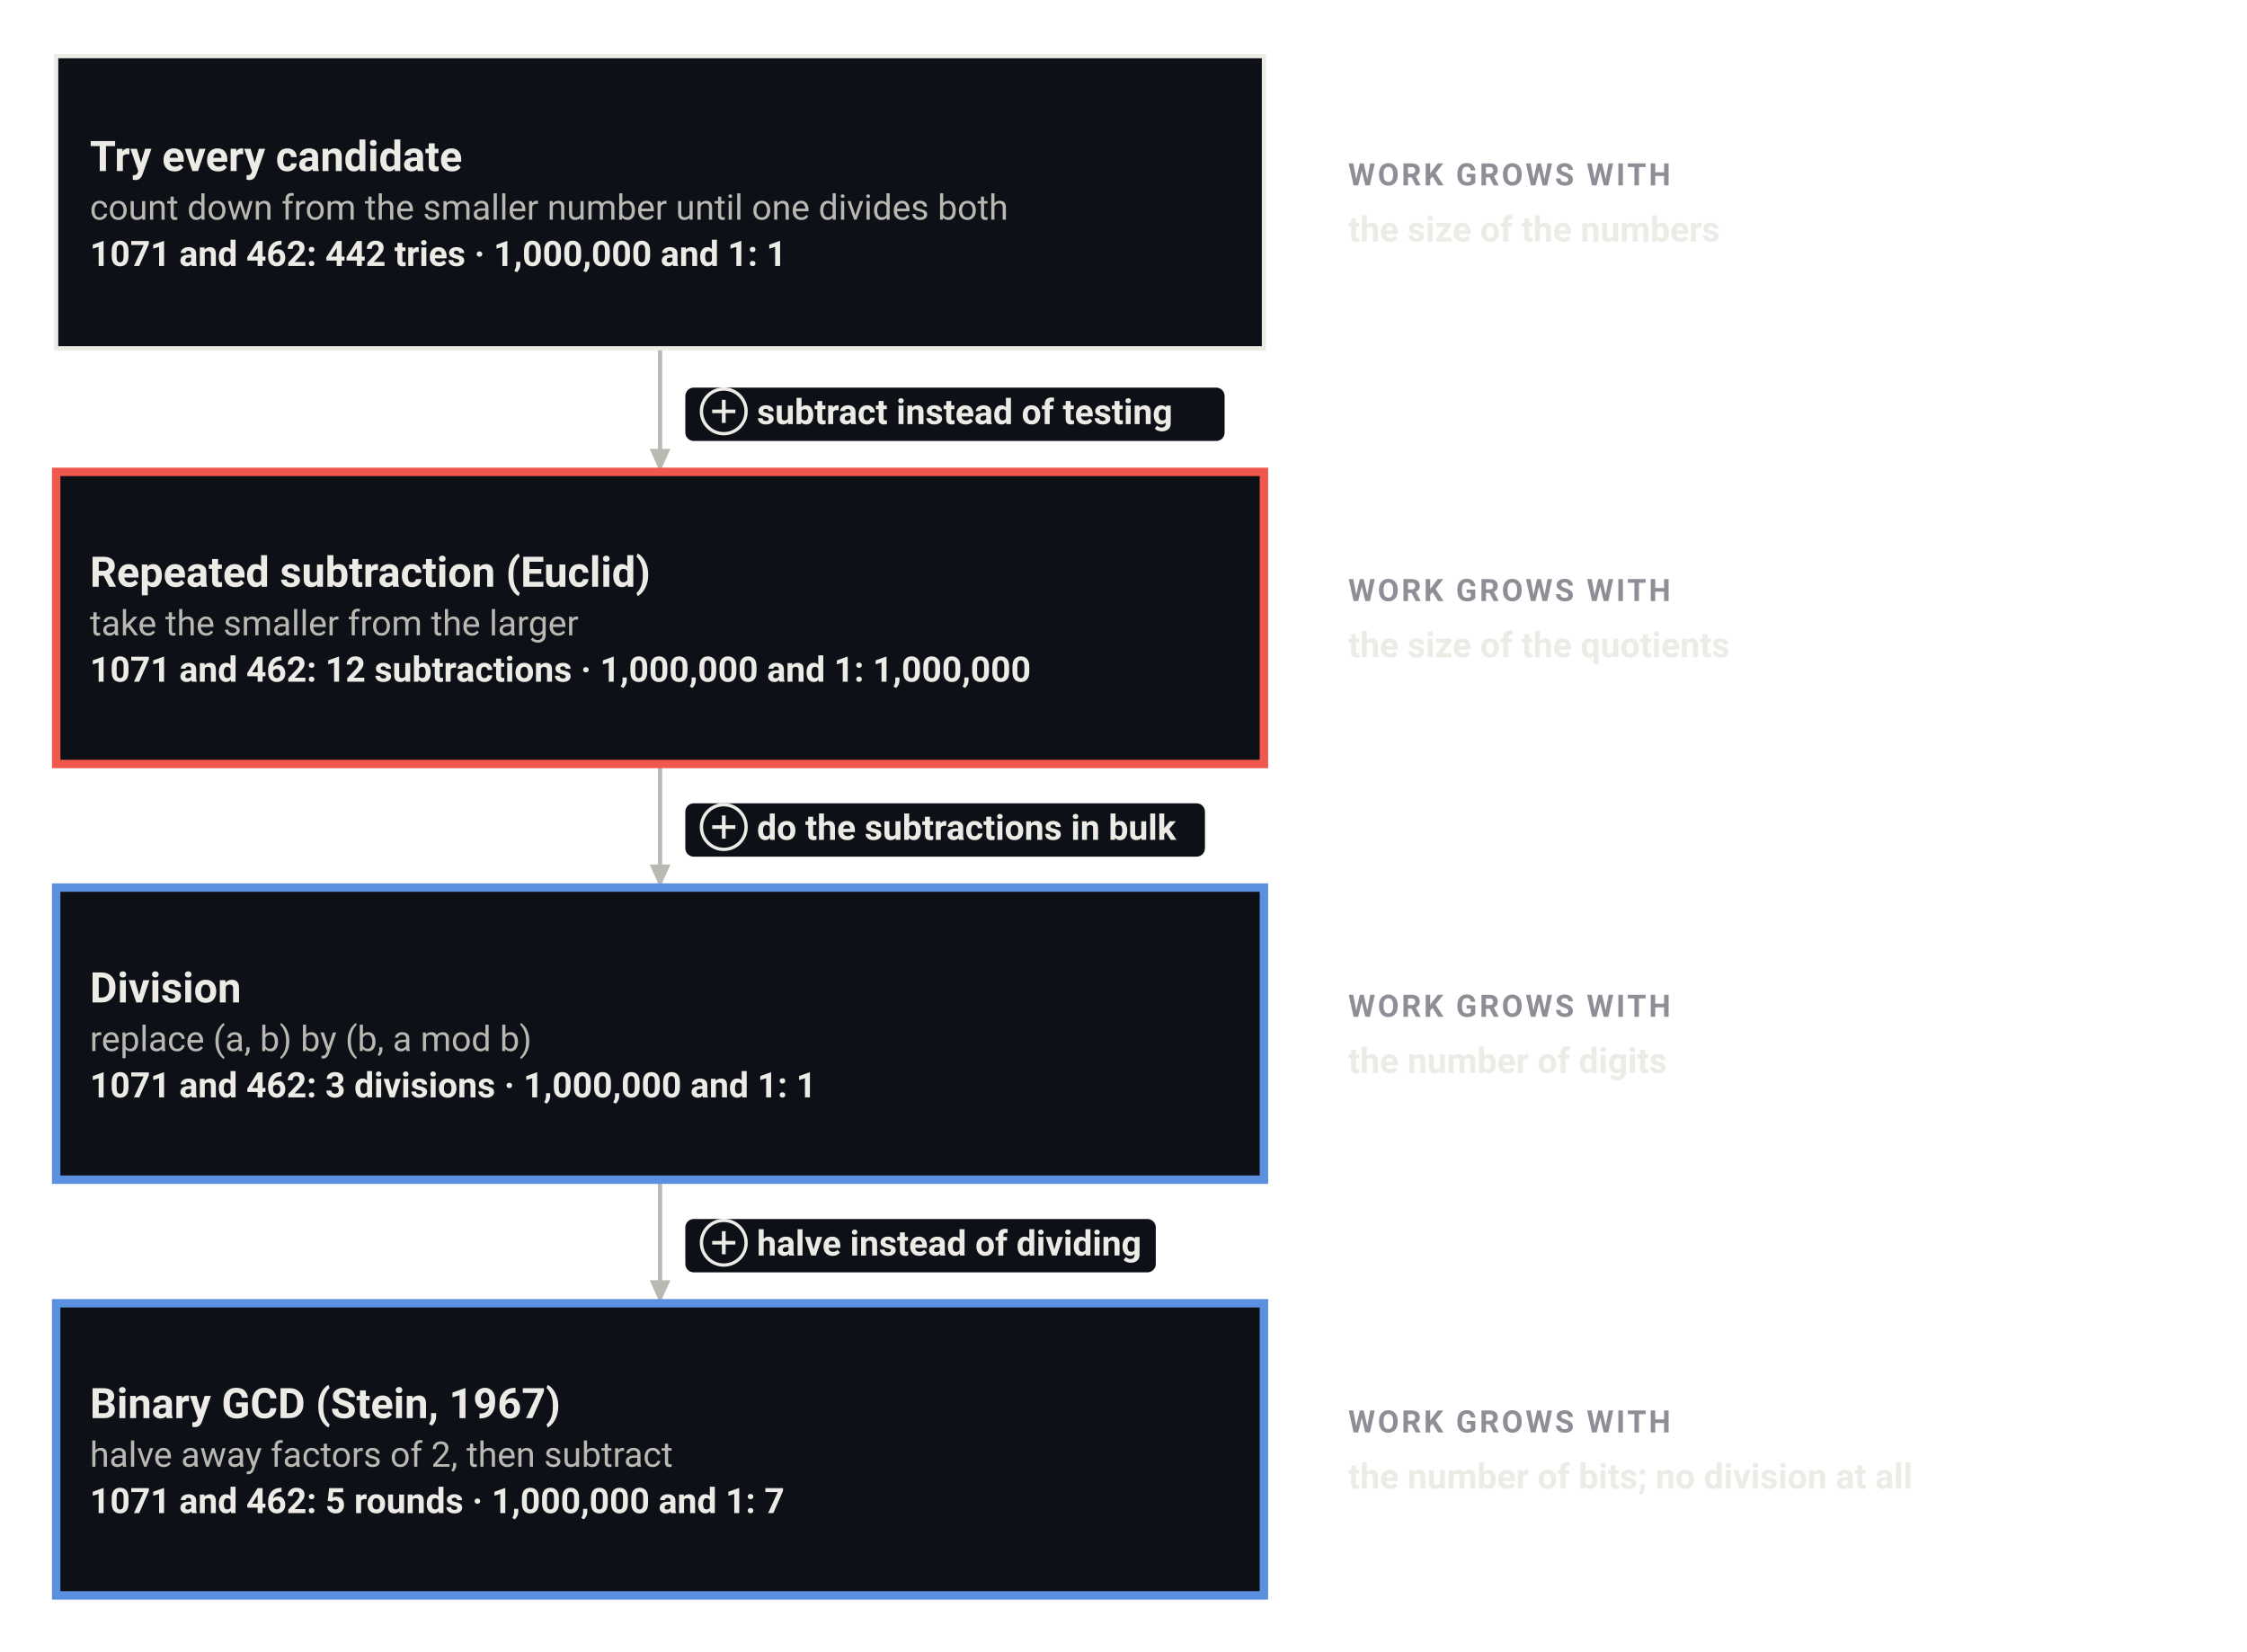
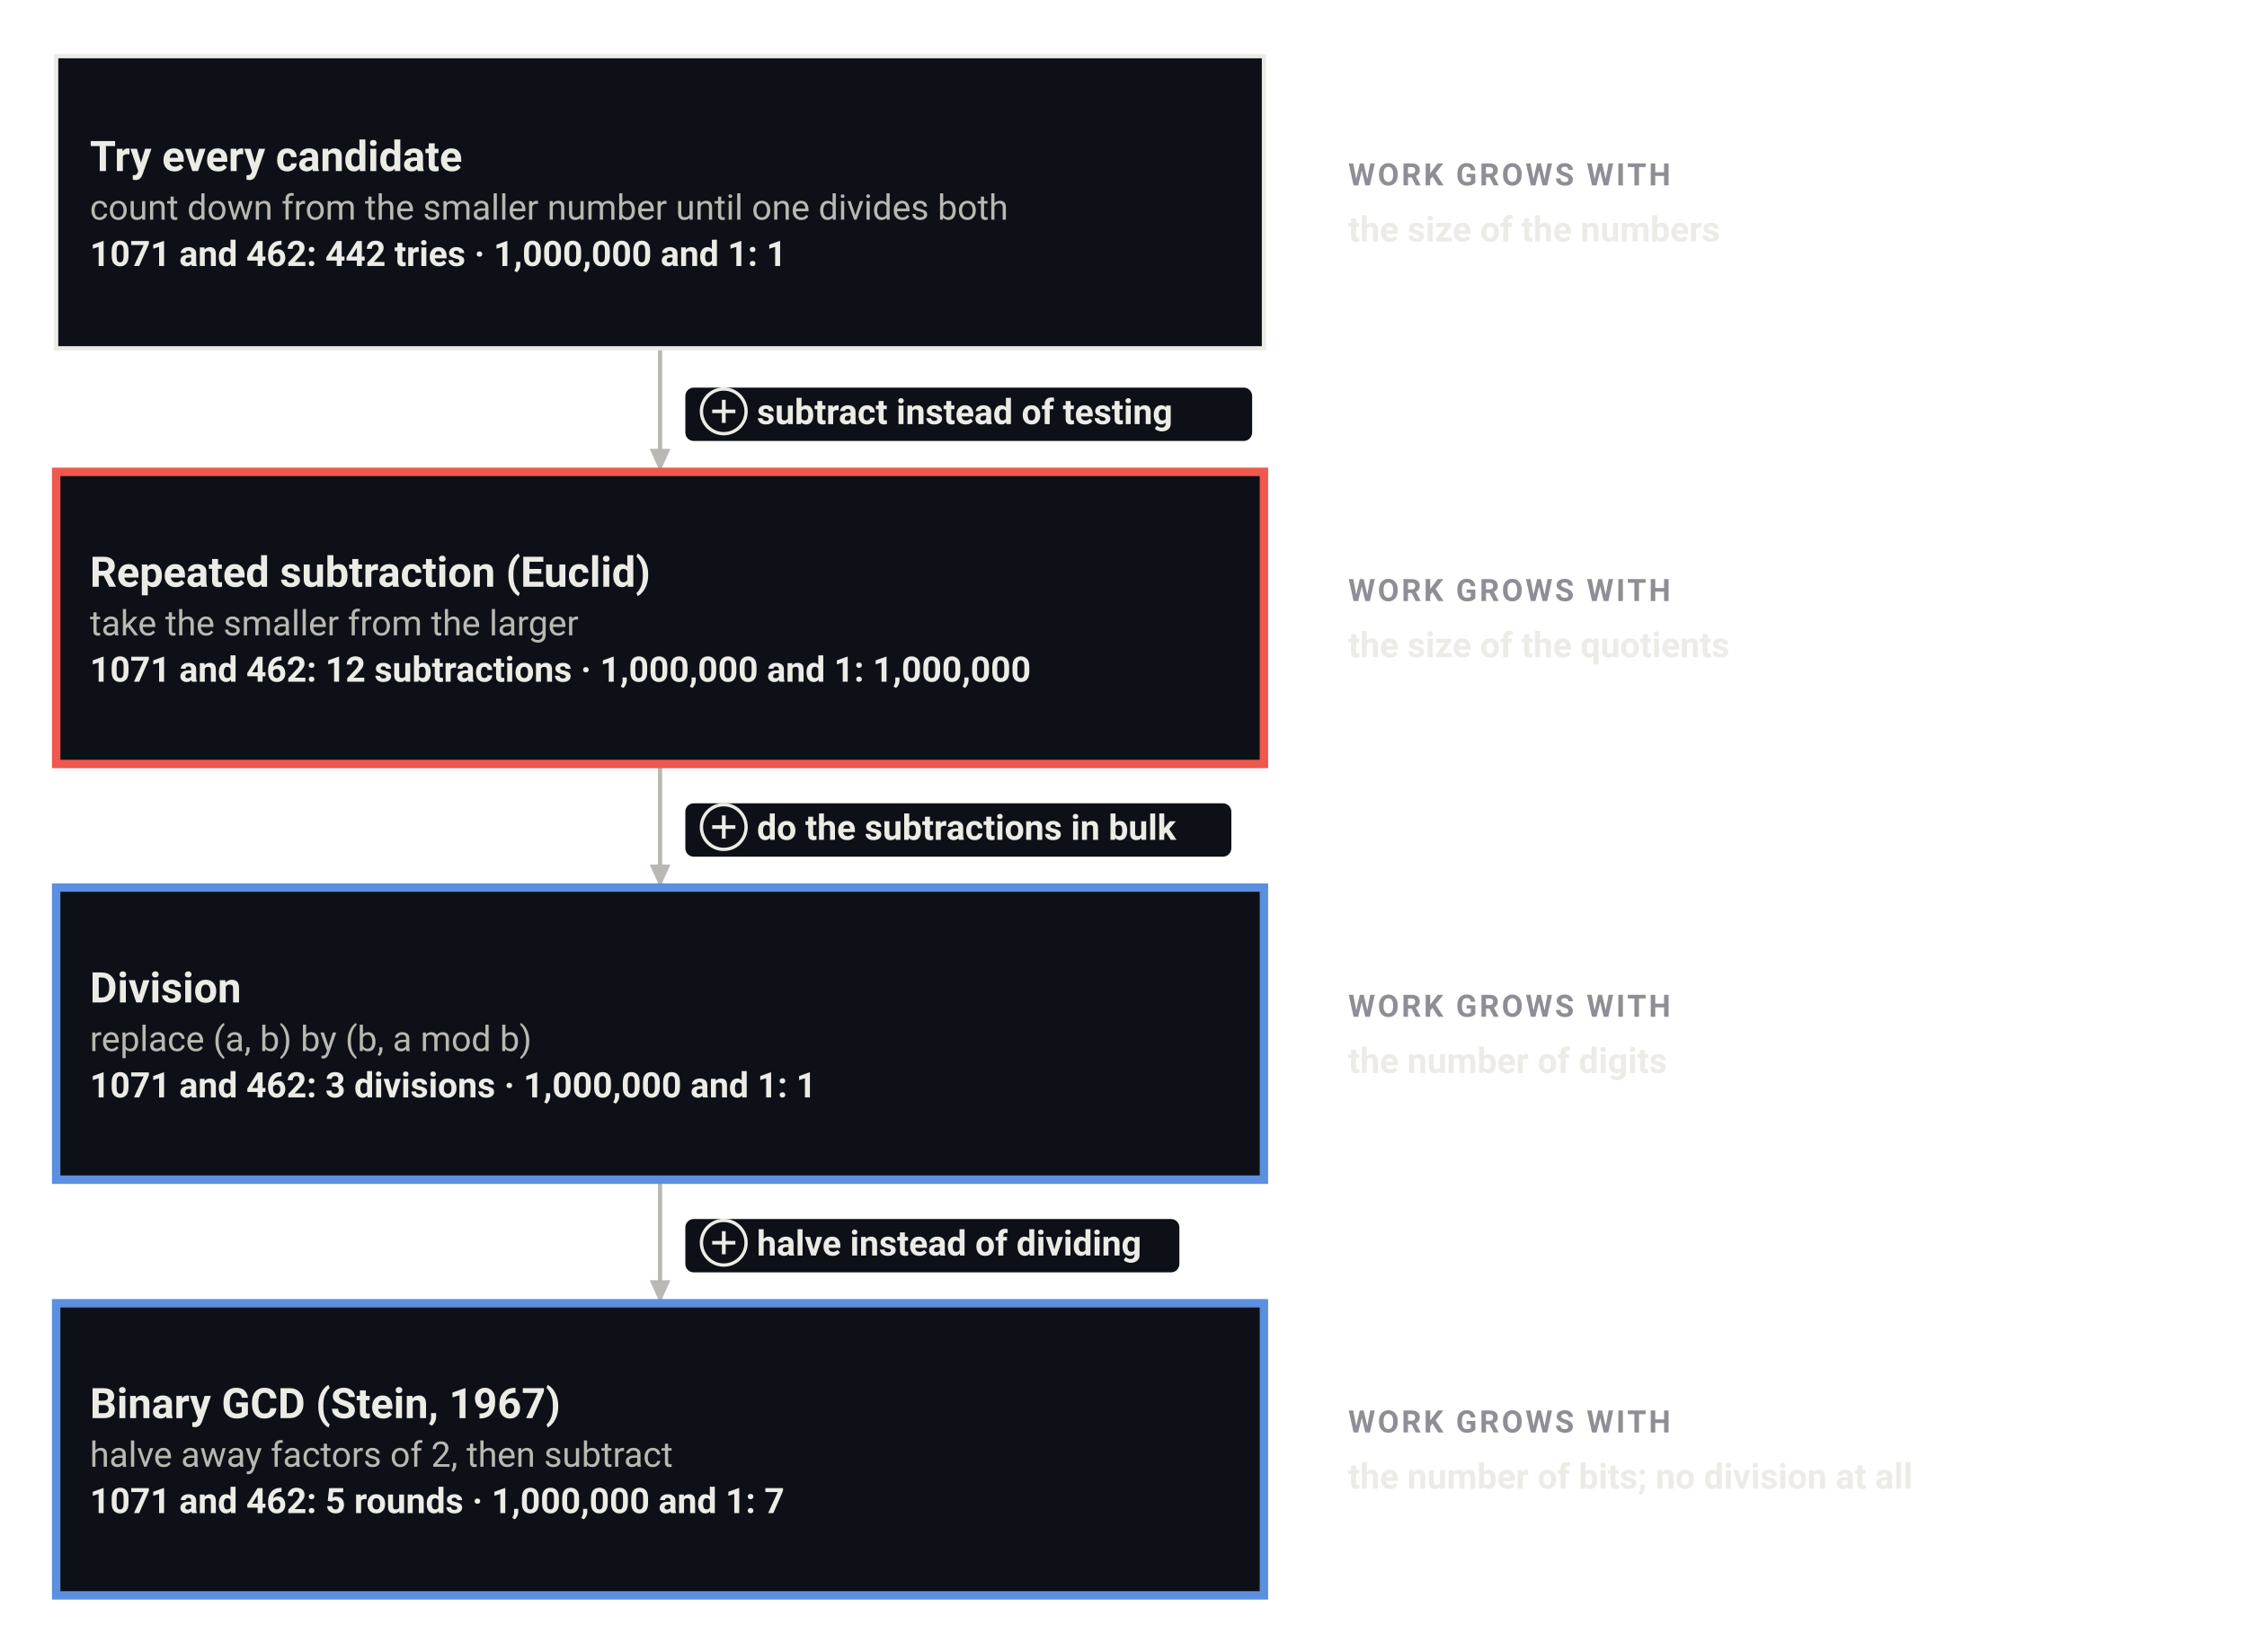
<svg xmlns="http://www.w3.org/2000/svg" viewBox="0 0 800 588" width="800" height="588" role="img" aria-label="Four ways to find a gcd, each built from the one before, with the work each needs" style="font-family:system-ui,-apple-system,'Segoe UI',Roboto,Arial,sans-serif">
  <line x1="235.0" y1="124.0" x2="235.0" y2="168.0" style="stroke:#b9b8b2;stroke-width:1.5" />
  <polygon points="235.0,168.0 231.3,159.8 238.7,159.8" style="fill:#b9b8b2" />
-   <rect x="244.0" y="138.0" width="192.0" height="19" rx="3" style="fill:#0d1117" />
+   <rect x="244.0" y="138.0" width="201.8" height="19" rx="3" style="fill:#0d1117" />
  <text x="249.0" y="151.0" text-anchor="start" style="fill:#ecebe6;font-size:12.5px;font-weight:600">⊕ subtract instead of testing</text>
  <line x1="235.0" y1="272.0" x2="235.0" y2="316.0" style="stroke:#b9b8b2;stroke-width:1.5" />
  <polygon points="235.0,316.0 231.3,307.8 238.7,307.8" style="fill:#b9b8b2" />
-   <rect x="244.0" y="286.0" width="185.0" height="19" rx="3" style="fill:#0d1117" />
+   <rect x="244.0" y="286.0" width="194.4" height="19" rx="3" style="fill:#0d1117" />
  <text x="249.0" y="299.0" text-anchor="start" style="fill:#ecebe6;font-size:12.5px;font-weight:600">⊕ do the subtractions in bulk</text>
  <line x1="235.0" y1="420.0" x2="235.0" y2="464.0" style="stroke:#b9b8b2;stroke-width:1.5" />
  <polygon points="235.0,464.0 231.3,455.8 238.7,455.8" style="fill:#b9b8b2" />
-   <rect x="244.0" y="434.0" width="167.5" height="19" rx="3" style="fill:#0d1117" />
+   <rect x="244.0" y="434.0" width="175.9" height="19" rx="3" style="fill:#0d1117" />
  <text x="249.0" y="447.0" text-anchor="start" style="fill:#ecebe6;font-size:12.5px;font-weight:600">⊕ halve instead of dividing</text>
  <rect x="20" y="20" width="430" height="104" style="fill:#0d1117;stroke:#ecebe6;stroke-width:1.5" />
  <text x="32.0" y="60.9" text-anchor="start" style="fill:#ecebe6;font-size:15px;font-weight:700">Try every candidate</text>
  <text x="32.0" y="78.2" text-anchor="start" style="fill:#b9b8b2;font-size:12.5px;font-weight:400">count down from the smaller number until one divides both</text>
  <text x="32.0" y="94.7" text-anchor="start" style="fill:#ecebe6;font-size:12.5px;font-weight:600">1071 and 462: 442 tries · 1,000,000 and 1: 1</text>
  <rect x="20" y="168" width="430" height="104" style="fill:#0d1117;stroke:#f0584d;stroke-width:3" />
  <text x="32.0" y="208.9" text-anchor="start" style="fill:#ecebe6;font-size:15px;font-weight:700">Repeated subtraction (Euclid)</text>
  <text x="32.0" y="226.2" text-anchor="start" style="fill:#b9b8b2;font-size:12.5px;font-weight:400">take the smaller from the larger</text>
  <text x="32.0" y="242.7" text-anchor="start" style="fill:#ecebe6;font-size:12.5px;font-weight:600">1071 and 462: 12 subtractions · 1,000,000 and 1: 1,000,000</text>
  <rect x="20" y="316" width="430" height="104" style="fill:#0d1117;stroke:#5b8fe0;stroke-width:3" />
  <text x="32.0" y="356.9" text-anchor="start" style="fill:#ecebe6;font-size:15px;font-weight:700">Division</text>
  <text x="32.0" y="374.2" text-anchor="start" style="fill:#b9b8b2;font-size:12.5px;font-weight:400">replace (a, b) by (b, a mod b)</text>
  <text x="32.0" y="390.7" text-anchor="start" style="fill:#ecebe6;font-size:12.5px;font-weight:600">1071 and 462: 3 divisions · 1,000,000 and 1: 1</text>
  <rect x="20" y="464" width="430" height="104" style="fill:#0d1117;stroke:#5b8fe0;stroke-width:3" />
  <text x="32.0" y="504.9" text-anchor="start" style="fill:#ecebe6;font-size:15px;font-weight:700">Binary GCD (Stein, 1967)</text>
  <text x="32.0" y="522.2" text-anchor="start" style="fill:#b9b8b2;font-size:12.5px;font-weight:400">halve away factors of 2, then subtract</text>
  <text x="32.0" y="538.7" text-anchor="start" style="fill:#ecebe6;font-size:12.5px;font-weight:600">1071 and 462: 5 rounds · 1,000,000 and 1: 7</text>
  <text x="480.0" y="66.0" text-anchor="start" style="fill:#8f8e96;font-size:11px;font-weight:700;letter-spacing:.08em">WORK GROWS WITH</text>
  <text x="480.0" y="86.0" text-anchor="start" style="fill:#ecebe6;font-size:12.5px;font-weight:600">the size of the numbers</text>
  <text x="480.0" y="214.0" text-anchor="start" style="fill:#8f8e96;font-size:11px;font-weight:700;letter-spacing:.08em">WORK GROWS WITH</text>
  <text x="480.0" y="234.0" text-anchor="start" style="fill:#ecebe6;font-size:12.5px;font-weight:600">the size of the quotients</text>
  <text x="480.0" y="362.0" text-anchor="start" style="fill:#8f8e96;font-size:11px;font-weight:700;letter-spacing:.08em">WORK GROWS WITH</text>
  <text x="480.0" y="382.0" text-anchor="start" style="fill:#ecebe6;font-size:12.5px;font-weight:600">the number of digits</text>
  <text x="480.0" y="510.0" text-anchor="start" style="fill:#8f8e96;font-size:11px;font-weight:700;letter-spacing:.08em">WORK GROWS WITH</text>
  <text x="480.0" y="530.0" text-anchor="start" style="fill:#ecebe6;font-size:12.5px;font-weight:600">the number of bits; no division at all</text>
</svg>
